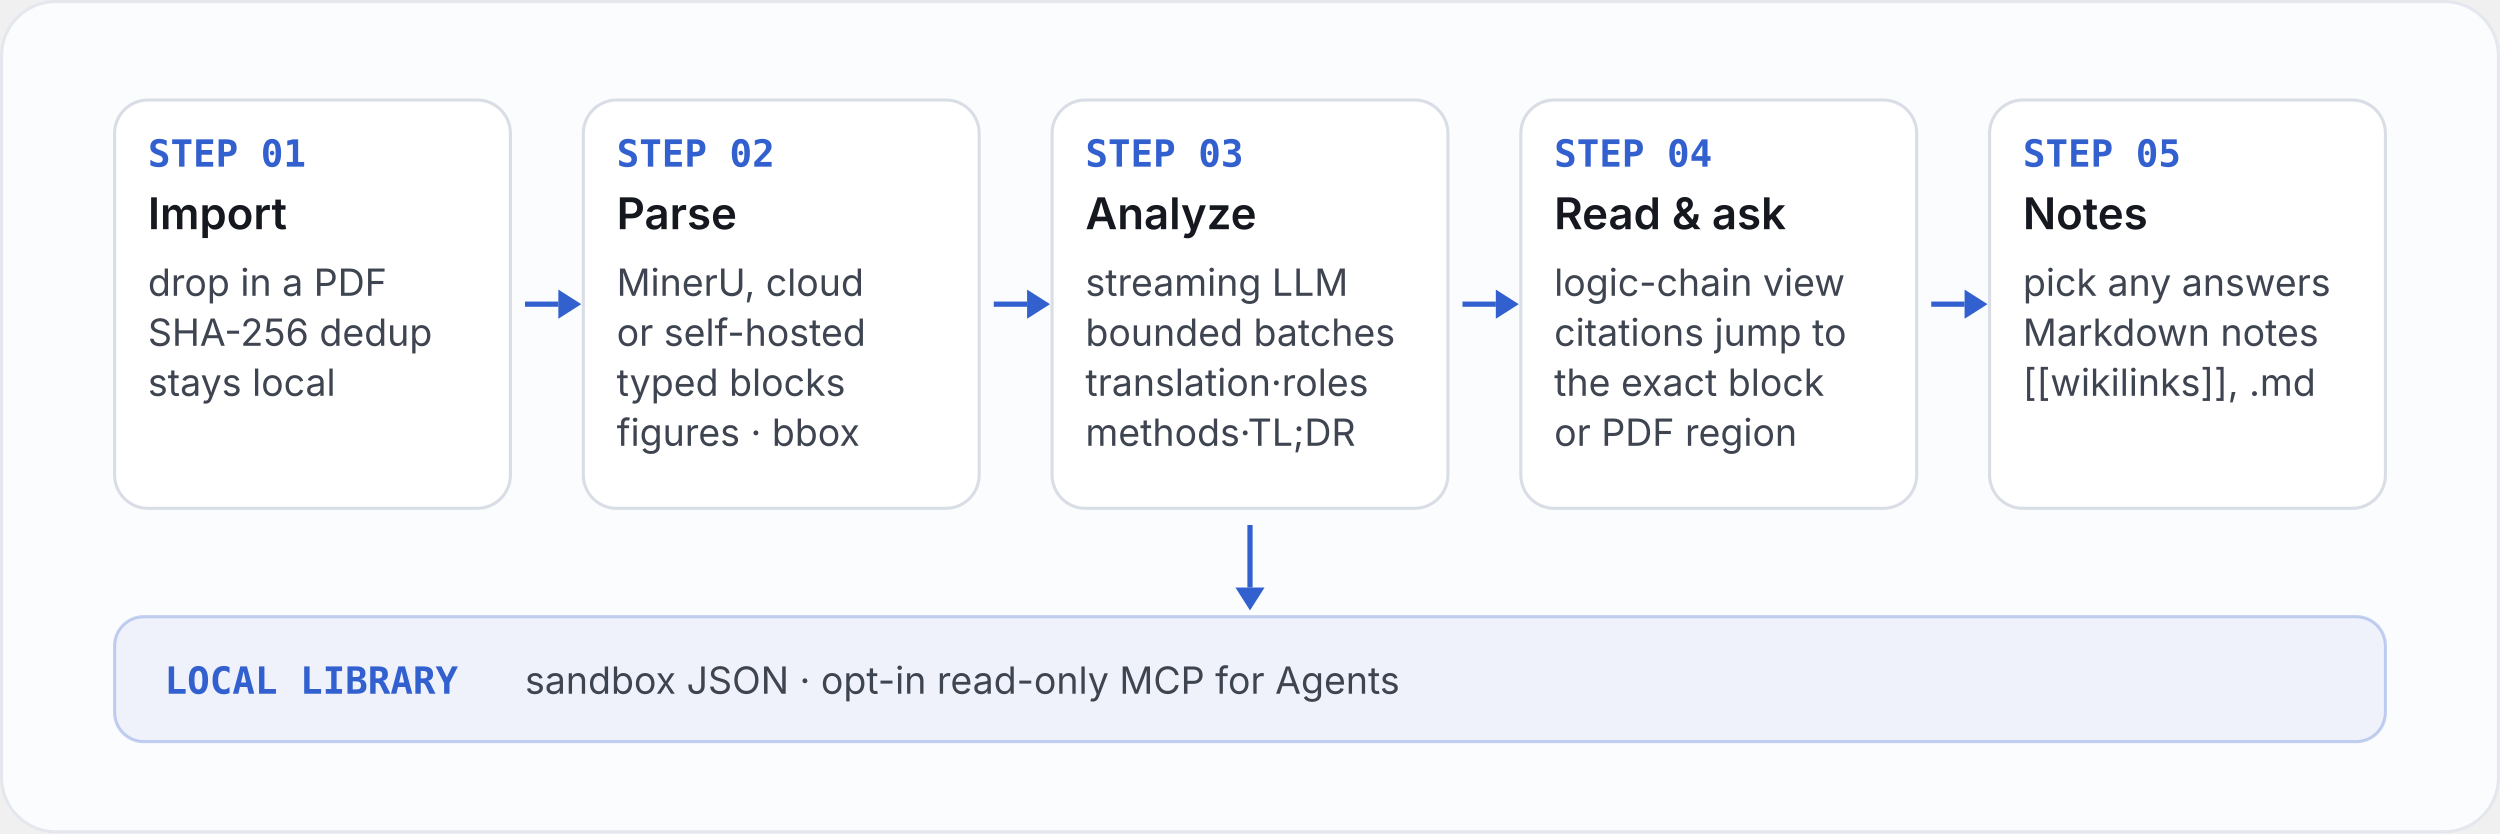
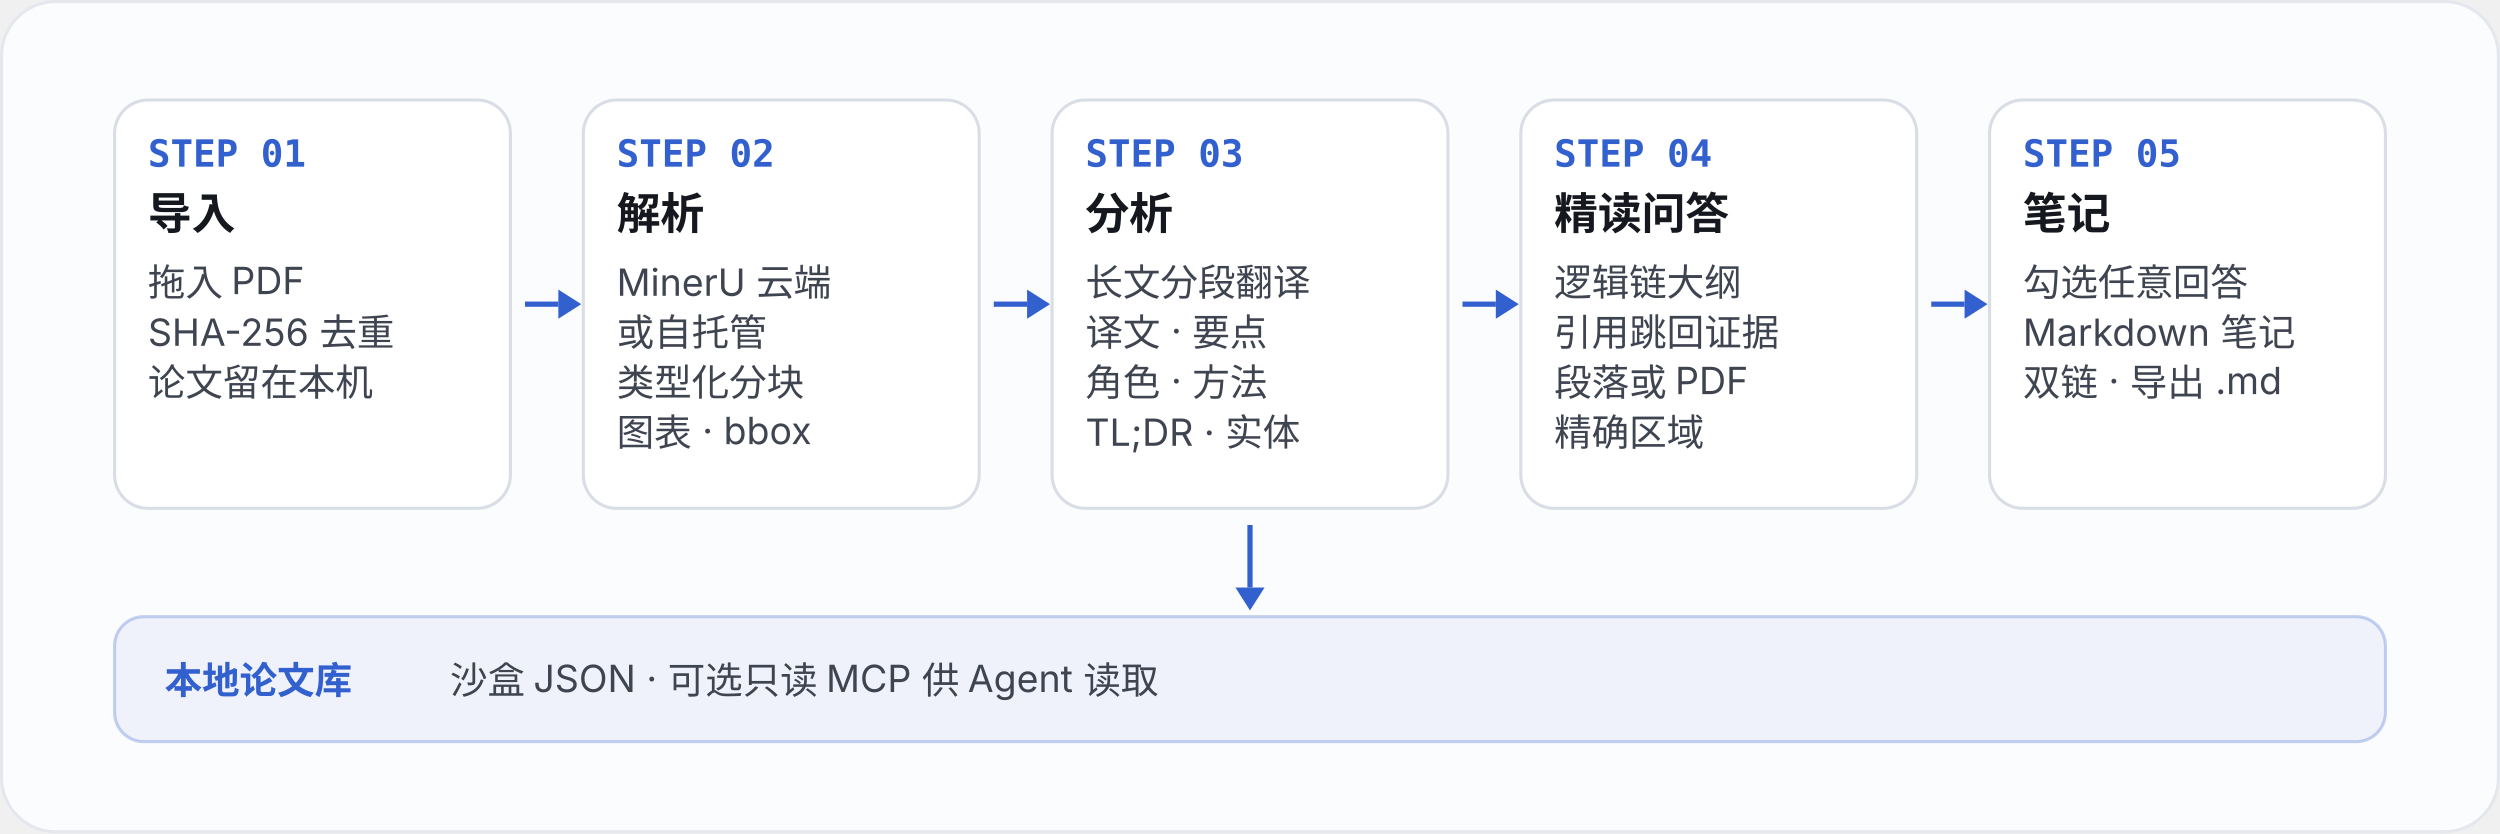
<svg xmlns="http://www.w3.org/2000/svg" width="1200" height="400" viewBox="0 0 1200 400" role="img" aria-labelledby="pipeline-title pipeline-desc">
  <rect x="0.75" y="0.75" width="1198.5" height="398.5" rx="26" fill="#FBFCFD" stroke="#E4E8EE" stroke-width="1.5" />
  <g id="stage-cards" font-family="-apple-system, BlinkMacSystemFont, 'Segoe UI', 'PingFang SC', sans-serif">
    <g transform="translate(55 48)">
      <rect width="190" height="196" rx="16" fill="#FFFFFF" stroke="#D9DEE6" stroke-width="1.5" />
-       <text x="16" y="32" font-family="ui-monospace, 'SFMono-Regular', 'Menlo', monospace" font-size="18" font-weight="600" fill="#3260CF">STEP 01</text>
-       <text x="16" y="62" font-size="21" font-weight="600" fill="#15181E">Import</text>
-       <text x="16" y="94" font-size="18" fill="#3E4450">drop in a PDF</text>
-       <text x="16" y="118" font-size="18" fill="#3E4450">SHA-256 dedup</text>
-       <text x="16" y="142" font-size="18" fill="#3E4450">stays local</text>
+       <text x="16" y="32" font-family="ui-monospace, 'SFMono-Regular', 'Menlo', 'PingFang SC', monospace" font-size="18" font-weight="600" fill="#3260CF">STEP 01</text>
+       <text x="16" y="62" font-size="21" font-weight="600" fill="#15181E">导入</text>
+       <text x="16" y="94" font-size="18" fill="#3E4450">拖入 PDF</text>
+       <text x="16" y="118" font-size="18" fill="#3E4450">SHA-256 去重</text>
+       <text x="16" y="142" font-size="18" fill="#3E4450">论文留在本机</text>
    </g>
    <g transform="translate(280 48)">
      <rect width="190" height="196" rx="16" fill="#FFFFFF" stroke="#D9DEE6" stroke-width="1.5" />
-       <text x="16" y="32" font-family="ui-monospace, 'SFMono-Regular', 'Menlo', monospace" font-size="18" font-weight="600" fill="#3260CF">STEP 02</text>
-       <text x="16" y="62" font-size="21" font-weight="600" fill="#15181E">Parse</text>
-       <text x="16" y="94" font-size="18" fill="#3E4450">MinerU, cloud</text>
-       <text x="16" y="118" font-size="18" fill="#3E4450">or self-hosted</text>
-       <text x="16" y="142" font-size="18" fill="#3E4450">typed blocks</text>
-       <text x="16" y="166" font-size="18" fill="#3E4450">figures · bbox</text>
+       <text x="16" y="32" font-family="ui-monospace, 'SFMono-Regular', 'Menlo', 'PingFang SC', monospace" font-size="18" font-weight="600" fill="#3260CF">STEP 02</text>
+       <text x="16" y="62" font-size="21" font-weight="600" fill="#15181E">解析</text>
+       <text x="16" y="94" font-size="18" fill="#3E4450">MinerU 云端</text>
+       <text x="16" y="118" font-size="18" fill="#3E4450">或自托管</text>
+       <text x="16" y="142" font-size="18" fill="#3E4450">类型化分块</text>
+       <text x="16" y="166" font-size="18" fill="#3E4450">图表 · bbox</text>
    </g>
    <g transform="translate(505 48)">
      <rect width="190" height="196" rx="16" fill="#FFFFFF" stroke="#D9DEE6" stroke-width="1.5" />
-       <text x="16" y="32" font-family="ui-monospace, 'SFMono-Regular', 'Menlo', monospace" font-size="18" font-weight="600" fill="#3260CF">STEP 03</text>
-       <text x="16" y="62" font-size="21" font-weight="600" fill="#15181E">Analyze</text>
-       <text x="16" y="94" font-size="18" fill="#3E4450">streaming LLM</text>
-       <text x="16" y="118" font-size="18" fill="#3E4450">bounded batches</text>
-       <text x="16" y="142" font-size="18" fill="#3E4450">translation·roles</text>
-       <text x="16" y="166" font-size="18" fill="#3E4450">methods·TL;DR</text>
+       <text x="16" y="32" font-family="ui-monospace, 'SFMono-Regular', 'Menlo', 'PingFang SC', monospace" font-size="18" font-weight="600" fill="#3260CF">STEP 03</text>
+       <text x="16" y="62" font-size="21" font-weight="600" fill="#15181E">分析</text>
+       <text x="16" y="94" font-size="18" fill="#3E4450">长文分段翻译</text>
+       <text x="16" y="118" font-size="18" fill="#3E4450">译文 · 要点</text>
+       <text x="16" y="142" font-size="18" fill="#3E4450">角色 · 方法</text>
+       <text x="16" y="166" font-size="18" fill="#3E4450">TL;DR · 实体</text>
    </g>
    <g transform="translate(730 48)">
      <rect width="190" height="196" rx="16" fill="#FFFFFF" stroke="#D9DEE6" stroke-width="1.5" />
-       <text x="16" y="32" font-family="ui-monospace, 'SFMono-Regular', 'Menlo', monospace" font-size="18" font-weight="600" fill="#3260CF">STEP 04</text>
-       <text x="16" y="62" font-size="21" font-weight="600" fill="#15181E">Read &amp; ask</text>
-       <text x="16" y="94" font-size="18" fill="#3E4450">logic-chain view</text>
-       <text x="16" y="118" font-size="18" fill="#3E4450">citations jump to</text>
-       <text x="16" y="142" font-size="18" fill="#3E4450">the exact block</text>
-       <text x="16" y="166" font-size="18" fill="#3E4450">or PDF region</text>
+       <text x="16" y="32" font-family="ui-monospace, 'SFMono-Regular', 'Menlo', 'PingFang SC', monospace" font-size="18" font-weight="600" fill="#3260CF">STEP 04</text>
+       <text x="16" y="62" font-size="21" font-weight="600" fill="#15181E">精读问答</text>
+       <text x="16" y="94" font-size="18" fill="#3E4450">逻辑链大纲</text>
+       <text x="16" y="118" font-size="18" fill="#3E4450">引用跳回证据</text>
+       <text x="16" y="142" font-size="18" fill="#3E4450">段落或 PDF</text>
+       <text x="16" y="166" font-size="18" fill="#3E4450">精确区域</text>
    </g>
    <g transform="translate(955 48)">
      <rect width="190" height="196" rx="16" fill="#FFFFFF" stroke="#D9DEE6" stroke-width="1.5" />
-       <text x="16" y="32" font-family="ui-monospace, 'SFMono-Regular', 'Menlo', monospace" font-size="18" font-weight="600" fill="#3260CF">STEP 05</text>
-       <text x="16" y="62" font-size="21" font-weight="600" fill="#15181E">Notes</text>
-       <text x="16" y="94" font-size="18" fill="#3E4450">pick any answers</text>
-       <text x="16" y="118" font-size="18" fill="#3E4450">Markdown notes</text>
-       <text x="16" y="142" font-size="18" fill="#3E4450">[[wikilinks]], .md</text>
+       <text x="16" y="32" font-family="ui-monospace, 'SFMono-Regular', 'Menlo', 'PingFang SC', monospace" font-size="18" font-weight="600" fill="#3260CF">STEP 05</text>
+       <text x="16" y="62" font-size="21" font-weight="600" fill="#15181E">笔记</text>
+       <text x="16" y="94" font-size="18" fill="#3E4450">勾选任意回答</text>
+       <text x="16" y="118" font-size="18" fill="#3E4450">Markdown 笔记</text>
+       <text x="16" y="142" font-size="18" fill="#3E4450">双链 · 导出 .md</text>
    </g>
  </g>
  <g id="flow-arrows" stroke="#3260CF" stroke-width="2.5" fill="#3260CF">
    <line x1="252" y1="146" x2="268" y2="146" />
    <polygon points="268,139 279,146 268,153" stroke="none" />
    <line x1="477" y1="146" x2="493" y2="146" />
    <polygon points="493,139 504,146 493,153" stroke="none" />
    <line x1="702" y1="146" x2="718" y2="146" />
    <polygon points="718,139 729,146 718,153" stroke="none" />
    <line x1="927" y1="146" x2="943" y2="146" />
    <polygon points="943,139 954,146 943,153" stroke="none" />
  </g>
  <g id="library-band">
    <line x1="600" y1="252" x2="600" y2="282" stroke="#3260CF" stroke-width="2.5" />
    <polygon points="593,282 607,282 600,293" fill="#3260CF" />
    <rect x="55" y="296" width="1090" height="60" rx="14" fill="#3260CF" fill-opacity="0.06" stroke="#3260CF" stroke-opacity="0.28" stroke-width="1.5" />
    <g font-family="-apple-system, BlinkMacSystemFont, 'Segoe UI', 'PingFang SC', sans-serif" font-size="18">
-       <text x="79" y="333" font-family="ui-monospace, 'SFMono-Regular', 'Menlo', monospace" font-weight="600" fill="#3260CF">LOCAL LIBRARY</text>
-       <text x="252" y="333" fill="#3E4450">sandbox JSON · opt-in read-only MCP for Agents</text>
+       <text x="79" y="333" font-family="ui-monospace, 'SFMono-Regular', 'Menlo', 'PingFang SC', monospace" font-size="18" font-weight="600" fill="#3260CF">本地论文库</text>
+       <text x="216" y="333" fill="#3E4450">沙盒 JSON · 可选只读 MCP 供 Agent 读取</text>
    </g>
  </g>
</svg>
